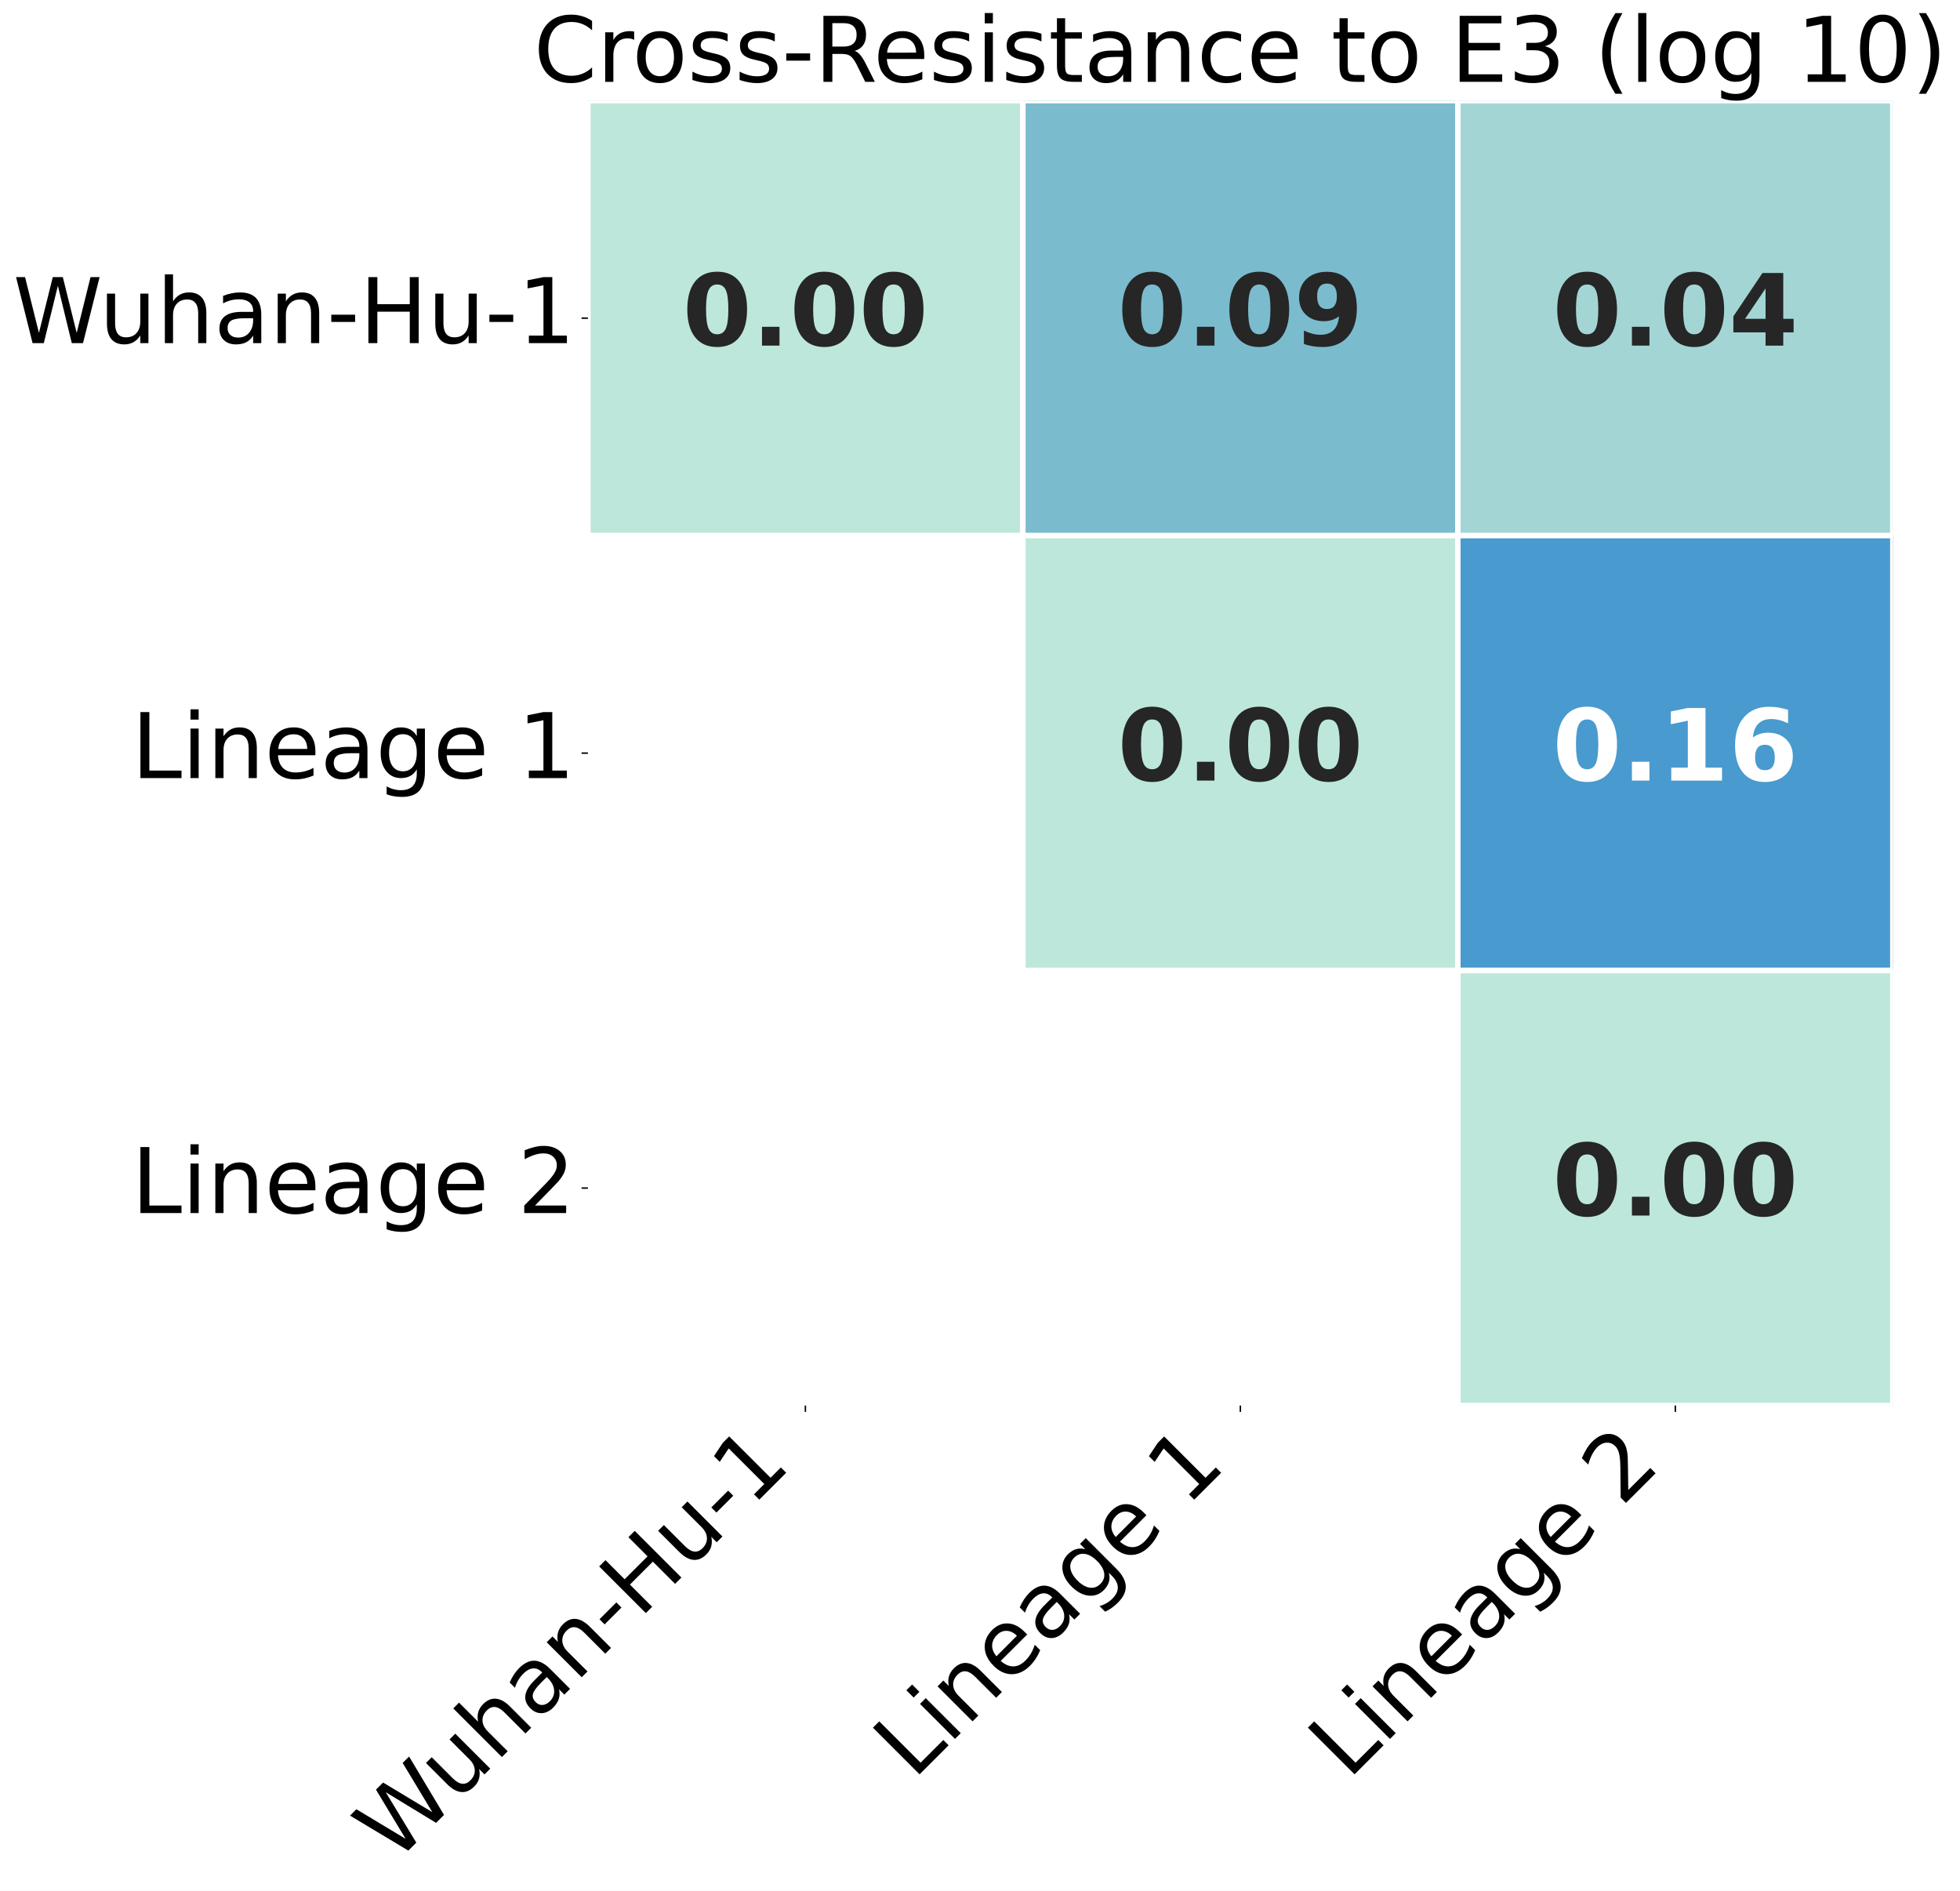
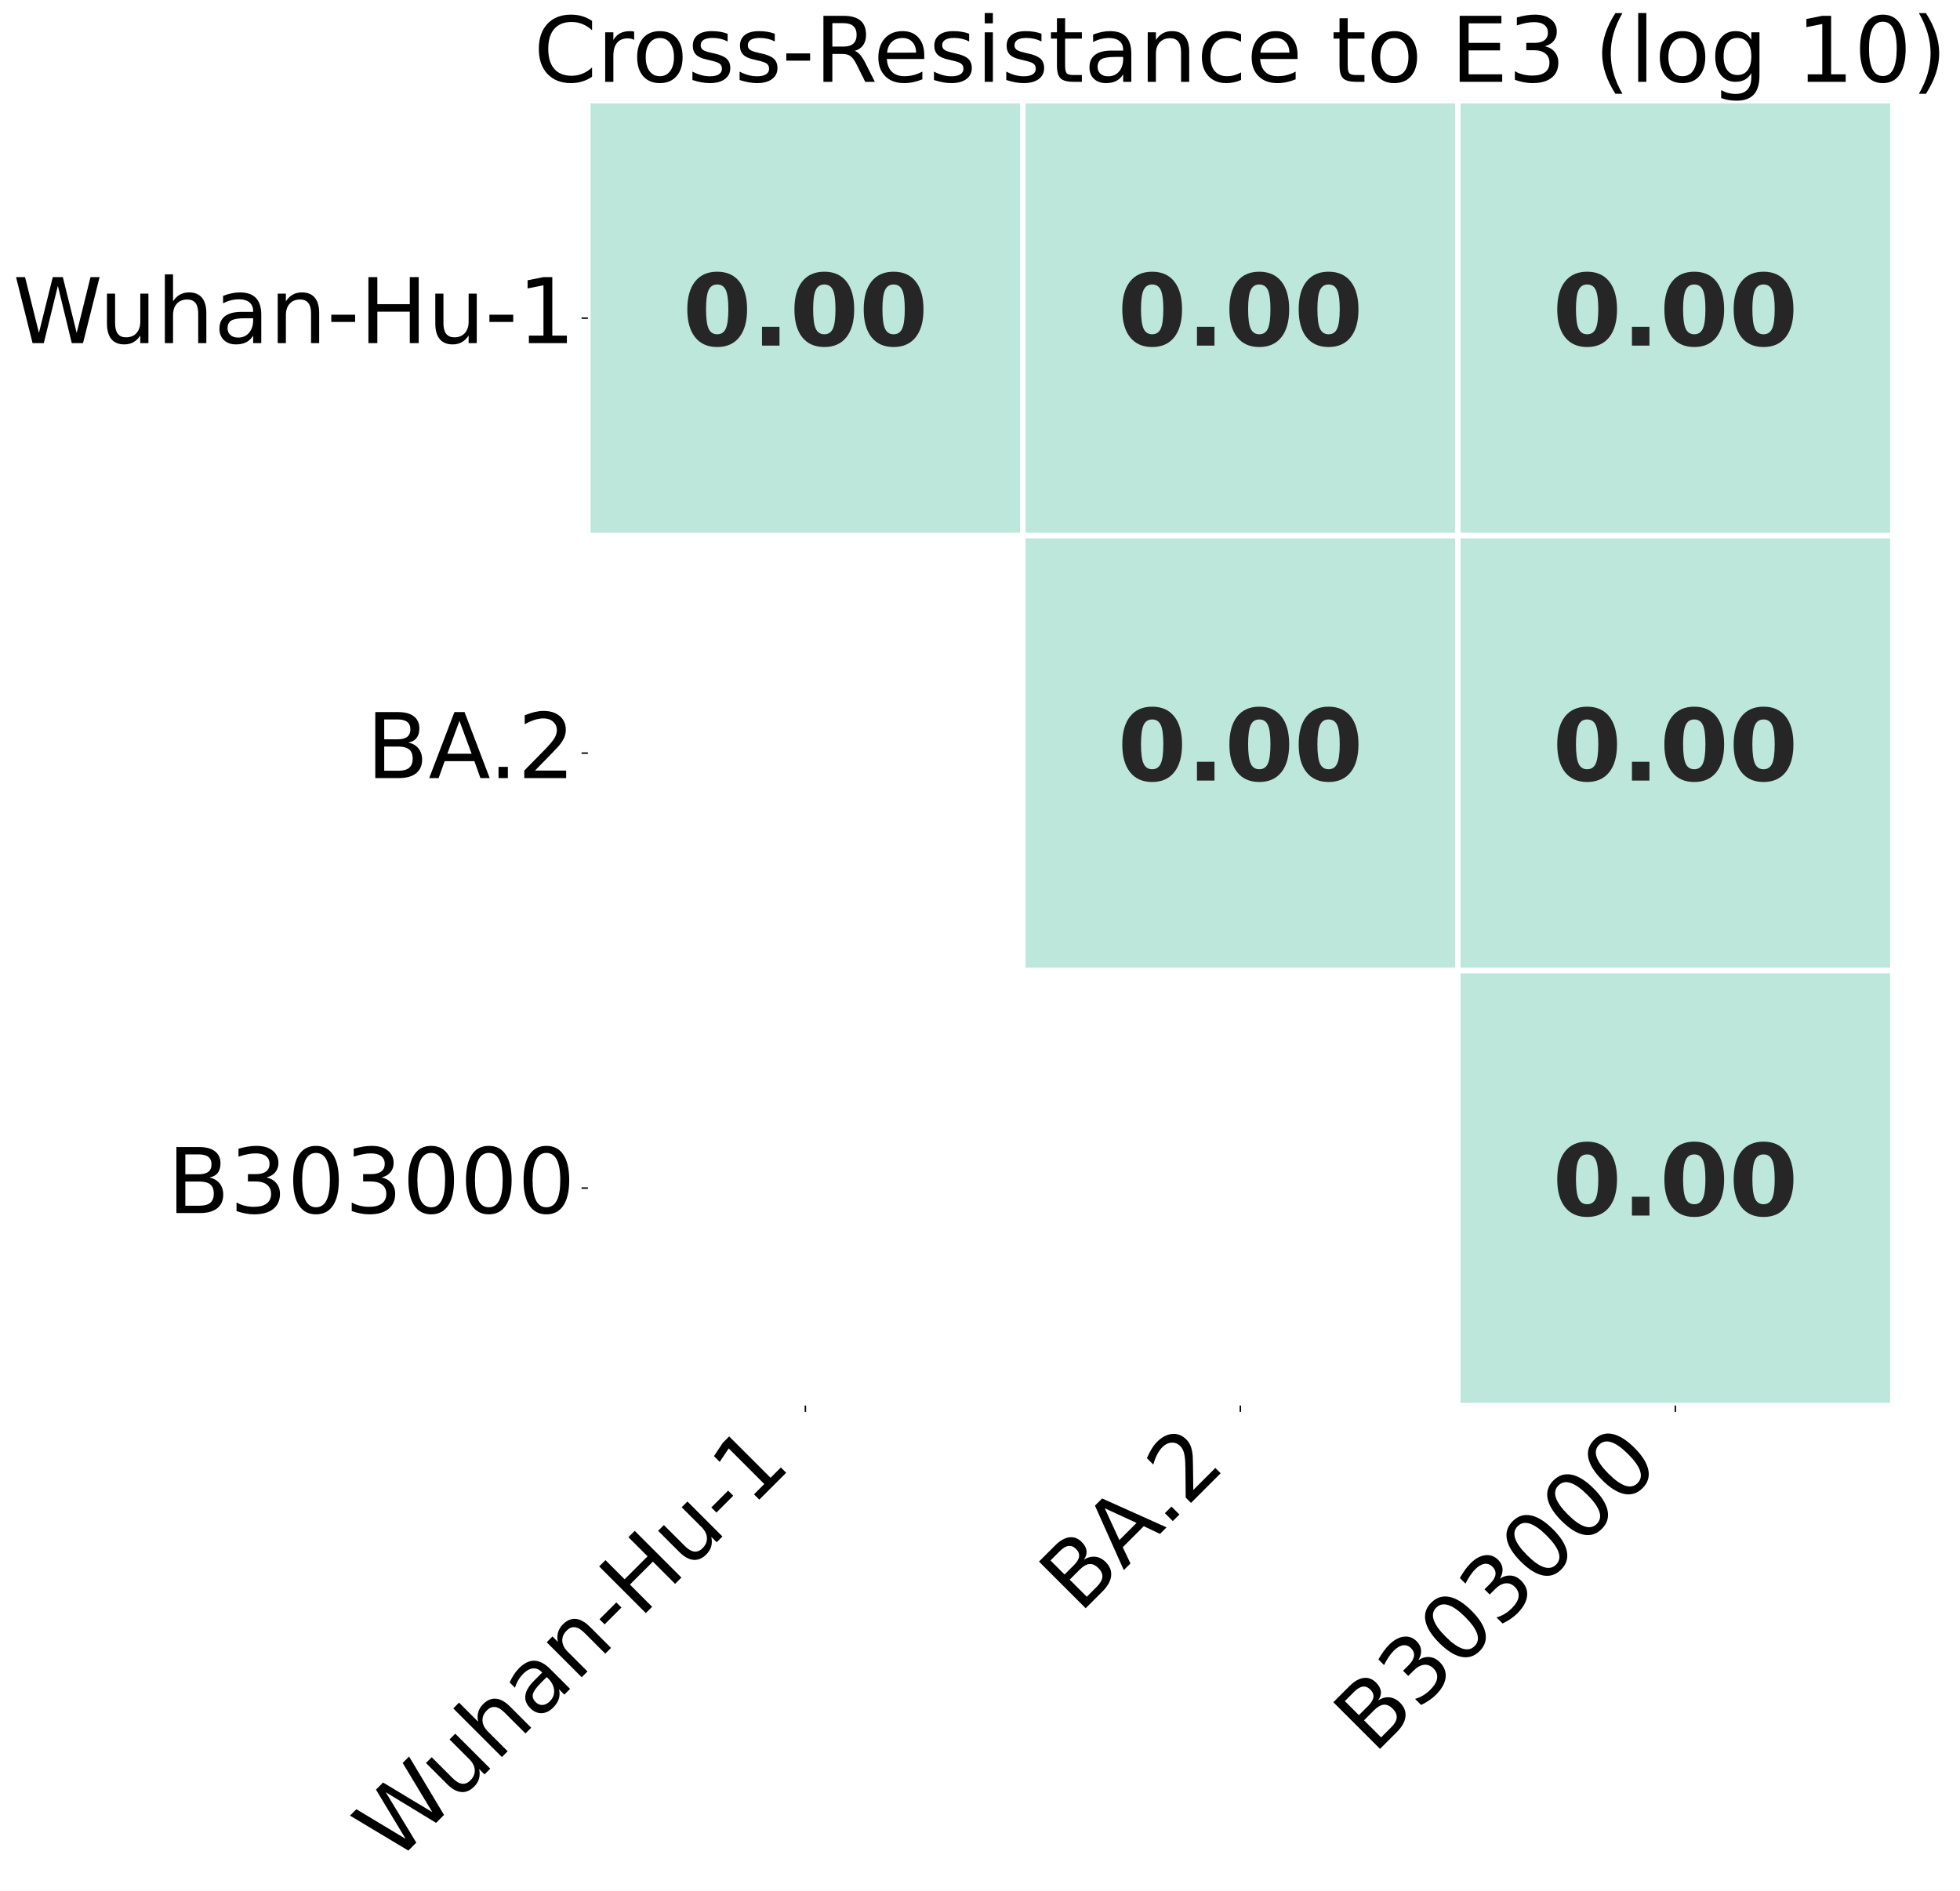
<svg xmlns="http://www.w3.org/2000/svg" xmlns:xlink="http://www.w3.org/1999/xlink" width="1082.533pt" height="1044.29pt" viewBox="0 0 1082.533 1044.29" version="1.1">
  <defs>
    <style type="text/css">*{stroke-linejoin: round; stroke-linecap: butt}</style>
  </defs>
  <g id="figure_1">
    <g id="patch_1">
      <path d="M 0 1044.29  L 1082.533 1044.29  L 1082.533 0  L 0 0  z " style="fill: #ffffff" />
    </g>
    <g id="axes_1">
      <g id="patch_2">
        <path d="M 324.708 776.311  L 1045.428 776.311  L 1045.428 55.591  L 324.708 55.591  z " style="fill: #ffffff" />
      </g>
      <g id="QuadMesh_1">
-         <path d="M 324.708 55.591  L 564.948 55.591  L 564.948 295.831  L 324.708 295.831  L 324.708 55.591  " clip-path="url(#p19943b3fa6)" style="fill: #bde7db; stroke: #ffffff; stroke-width: 3" />
-         <path d="M 564.948 55.591  L 805.188 55.591  L 805.188 295.831  L 564.948 295.831  L 564.948 55.591  " clip-path="url(#p19943b3fa6)" style="fill: #7bbbce; stroke: #ffffff; stroke-width: 3" />
-         <path d="M 805.188 55.591  L 1045.428 55.591  L 1045.428 295.831  L 805.188 295.831  L 805.188 55.591  " clip-path="url(#p19943b3fa6)" style="fill: #a4d5d5; stroke: #ffffff; stroke-width: 3" />
-         <path d="M 324.708 295.831  L 564.948 295.831  L 564.948 536.071  L 324.708 536.071  L 324.708 295.831  " clip-path="url(#p19943b3fa6)" style="fill: none; stroke: #ffffff; stroke-width: 3" />
-         <path d="M 564.948 295.831  L 805.188 295.831  L 805.188 536.071  L 564.948 536.071  L 564.948 295.831  " clip-path="url(#p19943b3fa6)" style="fill: #bde7db; stroke: #ffffff; stroke-width: 3" />
-         <path d="M 805.188 295.831  L 1045.428 295.831  L 1045.428 536.071  L 805.188 536.071  L 805.188 295.831  " clip-path="url(#p19943b3fa6)" style="fill: #499ace; stroke: #ffffff; stroke-width: 3" />
-         <path d="M 324.708 536.071  L 564.948 536.071  L 564.948 776.311  L 324.708 776.311  L 324.708 536.071  " clip-path="url(#p19943b3fa6)" style="fill: none; stroke: #ffffff; stroke-width: 3" />
-         <path d="M 564.948 536.071  L 805.188 536.071  L 805.188 776.311  L 564.948 776.311  L 564.948 536.071  " clip-path="url(#p19943b3fa6)" style="fill: none; stroke: #ffffff; stroke-width: 3" />
-         <path d="M 805.188 536.071  L 1045.428 536.071  L 1045.428 776.311  L 805.188 776.311  L 805.188 536.071  " clip-path="url(#p19943b3fa6)" style="fill: #bde7db; stroke: #ffffff; stroke-width: 3" />
+         <path d="M 324.708 55.591  L 564.948 55.591  L 564.948 295.831  L 324.708 295.831  L 324.708 55.591  " clip-path="url(#p807193ae15)" style="fill: #bde7db; stroke: #ffffff; stroke-width: 3" />
+         <path d="M 564.948 55.591  L 805.188 55.591  L 805.188 295.831  L 564.948 295.831  L 564.948 55.591  " clip-path="url(#p807193ae15)" style="fill: #bde7db; stroke: #ffffff; stroke-width: 3" />
+         <path d="M 805.188 55.591  L 1045.428 55.591  L 1045.428 295.831  L 805.188 295.831  L 805.188 55.591  " clip-path="url(#p807193ae15)" style="fill: #bde7db; stroke: #ffffff; stroke-width: 3" />
+         <path d="M 324.708 295.831  L 564.948 295.831  L 564.948 536.071  L 324.708 536.071  L 324.708 295.831  " clip-path="url(#p807193ae15)" style="fill: none; stroke: #ffffff; stroke-width: 3" />
+         <path d="M 564.948 295.831  L 805.188 295.831  L 805.188 536.071  L 564.948 536.071  L 564.948 295.831  " clip-path="url(#p807193ae15)" style="fill: #bde7db; stroke: #ffffff; stroke-width: 3" />
+         <path d="M 805.188 295.831  L 1045.428 295.831  L 1045.428 536.071  L 805.188 536.071  L 805.188 295.831  " clip-path="url(#p807193ae15)" style="fill: #bde7db; stroke: #ffffff; stroke-width: 3" />
+         <path d="M 324.708 536.071  L 564.948 536.071  L 564.948 776.311  L 324.708 776.311  L 324.708 536.071  " clip-path="url(#p807193ae15)" style="fill: none; stroke: #ffffff; stroke-width: 3" />
+         <path d="M 564.948 536.071  L 805.188 536.071  L 805.188 776.311  L 564.948 776.311  L 564.948 536.071  " clip-path="url(#p807193ae15)" style="fill: none; stroke: #ffffff; stroke-width: 3" />
+         <path d="M 805.188 536.071  L 1045.428 536.071  L 1045.428 776.311  L 805.188 776.311  L 805.188 536.071  " clip-path="url(#p807193ae15)" style="fill: #bde7db; stroke: #ffffff; stroke-width: 3" />
      </g>
      <g id="matplotlib.axis_1">
        <g id="xtick_1">
          <g id="line2d_1">
            <defs>
-               <path id="m14e923aeee" d="M 0 0  L 0 3.5  " style="stroke: #000000; stroke-width: 0.8" />
+               <path id="m5c1138e417" d="M 0 0  L 0 3.5  " style="stroke: #000000; stroke-width: 0.8" />
            </defs>
            <g>
-               <use xlink:href="#m14e923aeee" x="444.828" y="776.311" style="stroke: #000000; stroke-width: 0.8" />
+               <use xlink:href="#m5c1138e417" x="444.828" y="776.311" style="stroke: #000000; stroke-width: 0.8" />
            </g>
          </g>
          <g id="text_1">
            <g transform="translate(217.9128 1029.737) rotate(-45) scale(0.5 -0.5)">
              <defs>
                <path id="DejaVuSans-57" d="M 213 4666  L 850 4666  L 1831 722  L 2809 4666  L 3519 4666  L 4500 722  L 5478 4666  L 6119 4666  L 4947 0  L 4153 0  L 3169 4050  L 2175 0  L 1381 0  L 213 4666  z " transform="scale(0.015625)" />
                <path id="DejaVuSans-75" d="M 544 1381  L 544 3500  L 1119 3500  L 1119 1403  Q 1119 906 1312 657  Q 1506 409 1894 409  Q 2359 409 2629 706  Q 2900 1003 2900 1516  L 2900 3500  L 3475 3500  L 3475 0  L 2900 0  L 2900 538  Q 2691 219 2414 64  Q 2138 -91 1772 -91  Q 1169 -91 856 284  Q 544 659 544 1381  z M 1991 3584  L 1991 3584  z " transform="scale(0.015625)" />
                <path id="DejaVuSans-68" d="M 3513 2113  L 3513 0  L 2938 0  L 2938 2094  Q 2938 2591 2744 2837  Q 2550 3084 2163 3084  Q 1697 3084 1428 2787  Q 1159 2491 1159 1978  L 1159 0  L 581 0  L 581 4863  L 1159 4863  L 1159 2956  Q 1366 3272 1645 3428  Q 1925 3584 2291 3584  Q 2894 3584 3203 3211  Q 3513 2838 3513 2113  z " transform="scale(0.015625)" />
                <path id="DejaVuSans-61" d="M 2194 1759  Q 1497 1759 1228 1600  Q 959 1441 959 1056  Q 959 750 1161 570  Q 1363 391 1709 391  Q 2188 391 2477 730  Q 2766 1069 2766 1631  L 2766 1759  L 2194 1759  z M 3341 1997  L 3341 0  L 2766 0  L 2766 531  Q 2569 213 2275 61  Q 1981 -91 1556 -91  Q 1019 -91 701 211  Q 384 513 384 1019  Q 384 1609 779 1909  Q 1175 2209 1959 2209  L 2766 2209  L 2766 2266  Q 2766 2663 2505 2880  Q 2244 3097 1772 3097  Q 1472 3097 1187 3025  Q 903 2953 641 2809  L 641 3341  Q 956 3463 1253 3523  Q 1550 3584 1831 3584  Q 2591 3584 2966 3190  Q 3341 2797 3341 1997  z " transform="scale(0.015625)" />
                <path id="DejaVuSans-6e" d="M 3513 2113  L 3513 0  L 2938 0  L 2938 2094  Q 2938 2591 2744 2837  Q 2550 3084 2163 3084  Q 1697 3084 1428 2787  Q 1159 2491 1159 1978  L 1159 0  L 581 0  L 581 3500  L 1159 3500  L 1159 2956  Q 1366 3272 1645 3428  Q 1925 3584 2291 3584  Q 2894 3584 3203 3211  Q 3513 2838 3513 2113  z " transform="scale(0.015625)" />
                <path id="DejaVuSans-2d" d="M 313 2009  L 1997 2009  L 1997 1497  L 313 1497  L 313 2009  z " transform="scale(0.015625)" />
                <path id="DejaVuSans-48" d="M 628 4666  L 1259 4666  L 1259 2753  L 3553 2753  L 3553 4666  L 4184 4666  L 4184 0  L 3553 0  L 3553 2222  L 1259 2222  L 1259 0  L 628 0  L 628 4666  z " transform="scale(0.015625)" />
                <path id="DejaVuSans-31" d="M 794 531  L 1825 531  L 1825 4091  L 703 3866  L 703 4441  L 1819 4666  L 2450 4666  L 2450 531  L 3481 531  L 3481 0  L 794 0  L 794 531  z " transform="scale(0.015625)" />
              </defs>
              <use xlink:href="#DejaVuSans-57" />
              <use xlink:href="#DejaVuSans-75" x="95.252" />
              <use xlink:href="#DejaVuSans-68" x="158.631" />
              <use xlink:href="#DejaVuSans-61" x="222.01" />
              <use xlink:href="#DejaVuSans-6e" x="283.289" />
              <use xlink:href="#DejaVuSans-2d" x="346.668" />
              <use xlink:href="#DejaVuSans-48" x="382.752" />
              <use xlink:href="#DejaVuSans-75" x="457.947" />
              <use xlink:href="#DejaVuSans-2d" x="521.326" />
              <use xlink:href="#DejaVuSans-31" x="557.41" />
            </g>
          </g>
        </g>
        <g id="xtick_2">
          <g id="line2d_2">
            <g>
-               <use xlink:href="#m14e923aeee" x="685.068" y="776.311" style="stroke: #000000; stroke-width: 0.8" />
+               <use xlink:href="#m5c1138e417" x="685.068" y="776.311" style="stroke: #000000; stroke-width: 0.8" />
            </g>
          </g>
          <g id="text_2">
-             <g transform="translate(504.4352 983.455) rotate(-45) scale(0.5 -0.5)">
+             <g transform="translate(596.1602 891.73) rotate(-45) scale(0.5 -0.5)">
              <defs>
-                 <path id="DejaVuSans-4c" d="M 628 4666  L 1259 4666  L 1259 531  L 3531 531  L 3531 0  L 628 0  L 628 4666  z " transform="scale(0.015625)" />
-                 <path id="DejaVuSans-69" d="M 603 3500  L 1178 3500  L 1178 0  L 603 0  L 603 3500  z M 603 4863  L 1178 4863  L 1178 4134  L 603 4134  L 603 4863  z " transform="scale(0.015625)" />
-                 <path id="DejaVuSans-65" d="M 3597 1894  L 3597 1613  L 953 1613  Q 991 1019 1311 708  Q 1631 397 2203 397  Q 2534 397 2845 478  Q 3156 559 3463 722  L 3463 178  Q 3153 47 2828 -22  Q 2503 -91 2169 -91  Q 1331 -91 842 396  Q 353 884 353 1716  Q 353 2575 817 3079  Q 1281 3584 2069 3584  Q 2775 3584 3186 3129  Q 3597 2675 3597 1894  z M 3022 2063  Q 3016 2534 2758 2815  Q 2500 3097 2075 3097  Q 1594 3097 1305 2825  Q 1016 2553 972 2059  L 3022 2063  z " transform="scale(0.015625)" />
-                 <path id="DejaVuSans-67" d="M 2906 1791  Q 2906 2416 2648 2759  Q 2391 3103 1925 3103  Q 1463 3103 1205 2759  Q 947 2416 947 1791  Q 947 1169 1205 825  Q 1463 481 1925 481  Q 2391 481 2648 825  Q 2906 1169 2906 1791  z M 3481 434  Q 3481 -459 3084 -895  Q 2688 -1331 1869 -1331  Q 1566 -1331 1297 -1286  Q 1028 -1241 775 -1147  L 775 -588  Q 1028 -725 1275 -790  Q 1522 -856 1778 -856  Q 2344 -856 2625 -561  Q 2906 -266 2906 331  L 2906 616  Q 2728 306 2450 153  Q 2172 0 1784 0  Q 1141 0 747 490  Q 353 981 353 1791  Q 353 2603 747 3093  Q 1141 3584 1784 3584  Q 2172 3584 2450 3431  Q 2728 3278 2906 2969  L 2906 3500  L 3481 3500  L 3481 434  z " transform="scale(0.015625)" />
-                 <path id="DejaVuSans-20" transform="scale(0.015625)" />
+                 <path id="DejaVuSans-42" d="M 1259 2228  L 1259 519  L 2272 519  Q 2781 519 3026 730  Q 3272 941 3272 1375  Q 3272 1813 3026 2020  Q 2781 2228 2272 2228  L 1259 2228  z M 1259 4147  L 1259 2741  L 2194 2741  Q 2656 2741 2882 2914  Q 3109 3088 3109 3444  Q 3109 3797 2882 3972  Q 2656 4147 2194 4147  L 1259 4147  z M 628 4666  L 2241 4666  Q 2963 4666 3353 4366  Q 3744 4066 3744 3513  Q 3744 3084 3544 2831  Q 3344 2578 2956 2516  Q 3422 2416 3680 2098  Q 3938 1781 3938 1306  Q 3938 681 3513 340  Q 3088 0 2303 0  L 628 0  L 628 4666  z " transform="scale(0.015625)" />
+                 <path id="DejaVuSans-41" d="M 2188 4044  L 1331 1722  L 3047 1722  L 2188 4044  z M 1831 4666  L 2547 4666  L 4325 0  L 3669 0  L 3244 1197  L 1141 1197  L 716 0  L 50 0  L 1831 4666  z " transform="scale(0.015625)" />
+                 <path id="DejaVuSans-2e" d="M 684 794  L 1344 794  L 1344 0  L 684 0  L 684 794  z " transform="scale(0.015625)" />
+                 <path id="DejaVuSans-32" d="M 1228 531  L 3431 531  L 3431 0  L 469 0  L 469 531  Q 828 903 1448 1529  Q 2069 2156 2228 2338  Q 2531 2678 2651 2914  Q 2772 3150 2772 3378  Q 2772 3750 2511 3984  Q 2250 4219 1831 4219  Q 1534 4219 1204 4116  Q 875 4013 500 3803  L 500 4441  Q 881 4594 1212 4672  Q 1544 4750 1819 4750  Q 2544 4750 2975 4387  Q 3406 4025 3406 3419  Q 3406 3131 3298 2873  Q 3191 2616 2906 2266  Q 2828 2175 2409 1742  Q 1991 1309 1228 531  z " transform="scale(0.015625)" />
              </defs>
-               <use xlink:href="#DejaVuSans-4c" />
-               <use xlink:href="#DejaVuSans-69" x="55.713" />
-               <use xlink:href="#DejaVuSans-6e" x="83.496" />
-               <use xlink:href="#DejaVuSans-65" x="146.875" />
-               <use xlink:href="#DejaVuSans-61" x="208.398" />
-               <use xlink:href="#DejaVuSans-67" x="269.678" />
-               <use xlink:href="#DejaVuSans-65" x="333.154" />
-               <use xlink:href="#DejaVuSans-20" x="394.678" />
-               <use xlink:href="#DejaVuSans-31" x="426.465" />
+               <use xlink:href="#DejaVuSans-42" />
+               <use xlink:href="#DejaVuSans-41" x="68.604" />
+               <use xlink:href="#DejaVuSans-2e" x="135.262" />
+               <use xlink:href="#DejaVuSans-32" x="167.049" />
            </g>
          </g>
        </g>
        <g id="xtick_3">
          <g id="line2d_3">
            <g>
-               <use xlink:href="#m14e923aeee" x="925.308" y="776.311" style="stroke: #000000; stroke-width: 0.8" />
+               <use xlink:href="#m5c1138e417" x="925.308" y="776.311" style="stroke: #000000; stroke-width: 0.8" />
            </g>
          </g>
          <g id="text_3">
-             <g transform="translate(744.6752 983.455) rotate(-45) scale(0.5 -0.5)">
+             <g transform="translate(758.7289 969.4012) rotate(-45) scale(0.5 -0.5)">
              <defs>
-                 <path id="DejaVuSans-32" d="M 1228 531  L 3431 531  L 3431 0  L 469 0  L 469 531  Q 828 903 1448 1529  Q 2069 2156 2228 2338  Q 2531 2678 2651 2914  Q 2772 3150 2772 3378  Q 2772 3750 2511 3984  Q 2250 4219 1831 4219  Q 1534 4219 1204 4116  Q 875 4013 500 3803  L 500 4441  Q 881 4594 1212 4672  Q 1544 4750 1819 4750  Q 2544 4750 2975 4387  Q 3406 4025 3406 3419  Q 3406 3131 3298 2873  Q 3191 2616 2906 2266  Q 2828 2175 2409 1742  Q 1991 1309 1228 531  z " transform="scale(0.015625)" />
+                 <path id="DejaVuSans-33" d="M 2597 2516  Q 3050 2419 3304 2112  Q 3559 1806 3559 1356  Q 3559 666 3084 287  Q 2609 -91 1734 -91  Q 1441 -91 1130 -33  Q 819 25 488 141  L 488 750  Q 750 597 1062 519  Q 1375 441 1716 441  Q 2309 441 2620 675  Q 2931 909 2931 1356  Q 2931 1769 2642 2001  Q 2353 2234 1838 2234  L 1294 2234  L 1294 2753  L 1863 2753  Q 2328 2753 2575 2939  Q 2822 3125 2822 3475  Q 2822 3834 2567 4026  Q 2313 4219 1838 4219  Q 1578 4219 1281 4162  Q 984 4106 628 3988  L 628 4550  Q 988 4650 1302 4700  Q 1616 4750 1894 4750  Q 2613 4750 3031 4423  Q 3450 4097 3450 3541  Q 3450 3153 3228 2886  Q 3006 2619 2597 2516  z " transform="scale(0.015625)" />
+                 <path id="DejaVuSans-30" d="M 2034 4250  Q 1547 4250 1301 3770  Q 1056 3291 1056 2328  Q 1056 1369 1301 889  Q 1547 409 2034 409  Q 2525 409 2770 889  Q 3016 1369 3016 2328  Q 3016 3291 2770 3770  Q 2525 4250 2034 4250  z M 2034 4750  Q 2819 4750 3233 4129  Q 3647 3509 3647 2328  Q 3647 1150 3233 529  Q 2819 -91 2034 -91  Q 1250 -91 836 529  Q 422 1150 422 2328  Q 422 3509 836 4129  Q 1250 4750 2034 4750  z " transform="scale(0.015625)" />
              </defs>
-               <use xlink:href="#DejaVuSans-4c" />
-               <use xlink:href="#DejaVuSans-69" x="55.713" />
-               <use xlink:href="#DejaVuSans-6e" x="83.496" />
-               <use xlink:href="#DejaVuSans-65" x="146.875" />
-               <use xlink:href="#DejaVuSans-61" x="208.398" />
-               <use xlink:href="#DejaVuSans-67" x="269.678" />
-               <use xlink:href="#DejaVuSans-65" x="333.154" />
-               <use xlink:href="#DejaVuSans-20" x="394.678" />
-               <use xlink:href="#DejaVuSans-32" x="426.465" />
+               <use xlink:href="#DejaVuSans-42" />
+               <use xlink:href="#DejaVuSans-33" x="68.604" />
+               <use xlink:href="#DejaVuSans-30" x="132.227" />
+               <use xlink:href="#DejaVuSans-33" x="195.85" />
+               <use xlink:href="#DejaVuSans-30" x="259.473" />
+               <use xlink:href="#DejaVuSans-30" x="323.096" />
+               <use xlink:href="#DejaVuSans-30" x="386.719" />
            </g>
          </g>
        </g>
      </g>
      <g id="matplotlib.axis_2">
        <g id="ytick_1">
          <g id="line2d_4">
            <defs>
-               <path id="m9dc1037dc7" d="M 0 0  L -3.5 0  " style="stroke: #000000; stroke-width: 0.8" />
+               <path id="mc4a505df74" d="M 0 0  L -3.5 0  " style="stroke: #000000; stroke-width: 0.8" />
            </defs>
            <g>
-               <use xlink:href="#m9dc1037dc7" x="324.708" y="175.711" style="stroke: #000000; stroke-width: 0.8" />
+               <use xlink:href="#mc4a505df74" x="324.708" y="175.711" style="stroke: #000000; stroke-width: 0.8" />
            </g>
          </g>
          <g id="text_4">
            <g transform="translate(7.2 189.5075) scale(0.5 -0.5)">
              <use xlink:href="#DejaVuSans-57" />
              <use xlink:href="#DejaVuSans-75" x="95.252" />
              <use xlink:href="#DejaVuSans-68" x="158.631" />
              <use xlink:href="#DejaVuSans-61" x="222.01" />
              <use xlink:href="#DejaVuSans-6e" x="283.289" />
              <use xlink:href="#DejaVuSans-2d" x="346.668" />
              <use xlink:href="#DejaVuSans-48" x="382.752" />
              <use xlink:href="#DejaVuSans-75" x="457.947" />
              <use xlink:href="#DejaVuSans-2d" x="521.326" />
              <use xlink:href="#DejaVuSans-31" x="557.41" />
            </g>
          </g>
        </g>
        <g id="ytick_2">
          <g id="line2d_5">
            <g>
-               <use xlink:href="#m9dc1037dc7" x="324.708" y="415.951" style="stroke: #000000; stroke-width: 0.8" />
+               <use xlink:href="#mc4a505df74" x="324.708" y="415.951" style="stroke: #000000; stroke-width: 0.8" />
            </g>
          </g>
          <g id="text_5">
-             <g transform="translate(72.65313 429.7475) scale(0.5 -0.5)">
-               <use xlink:href="#DejaVuSans-4c" />
-               <use xlink:href="#DejaVuSans-69" x="55.713" />
-               <use xlink:href="#DejaVuSans-6e" x="83.496" />
-               <use xlink:href="#DejaVuSans-65" x="146.875" />
-               <use xlink:href="#DejaVuSans-61" x="208.398" />
-               <use xlink:href="#DejaVuSans-67" x="269.678" />
-               <use xlink:href="#DejaVuSans-65" x="333.154" />
-               <use xlink:href="#DejaVuSans-20" x="394.678" />
-               <use xlink:href="#DejaVuSans-31" x="426.465" />
+             <g transform="translate(202.3719 429.7475) scale(0.5 -0.5)">
+               <use xlink:href="#DejaVuSans-42" />
+               <use xlink:href="#DejaVuSans-41" x="68.604" />
+               <use xlink:href="#DejaVuSans-2e" x="135.262" />
+               <use xlink:href="#DejaVuSans-32" x="167.049" />
            </g>
          </g>
        </g>
        <g id="ytick_3">
          <g id="line2d_6">
            <g>
-               <use xlink:href="#m9dc1037dc7" x="324.708" y="656.191" style="stroke: #000000; stroke-width: 0.8" />
+               <use xlink:href="#mc4a505df74" x="324.708" y="656.191" style="stroke: #000000; stroke-width: 0.8" />
            </g>
          </g>
          <g id="text_6">
-             <g transform="translate(72.65313 669.9875) scale(0.5 -0.5)">
-               <use xlink:href="#DejaVuSans-4c" />
-               <use xlink:href="#DejaVuSans-69" x="55.713" />
-               <use xlink:href="#DejaVuSans-6e" x="83.496" />
-               <use xlink:href="#DejaVuSans-65" x="146.875" />
-               <use xlink:href="#DejaVuSans-61" x="208.398" />
-               <use xlink:href="#DejaVuSans-67" x="269.678" />
-               <use xlink:href="#DejaVuSans-65" x="333.154" />
-               <use xlink:href="#DejaVuSans-20" x="394.678" />
-               <use xlink:href="#DejaVuSans-32" x="426.465" />
+             <g transform="translate(92.52813 669.9875) scale(0.5 -0.5)">
+               <use xlink:href="#DejaVuSans-42" />
+               <use xlink:href="#DejaVuSans-33" x="68.604" />
+               <use xlink:href="#DejaVuSans-30" x="132.227" />
+               <use xlink:href="#DejaVuSans-33" x="195.85" />
+               <use xlink:href="#DejaVuSans-30" x="259.473" />
+               <use xlink:href="#DejaVuSans-30" x="323.096" />
+               <use xlink:href="#DejaVuSans-30" x="386.719" />
            </g>
          </g>
        </g>
      </g>
      <g id="text_7">
        <g style="fill: #262626" transform="translate(376.9802 190.8872) scale(0.55 -0.55)">
          <defs>
            <path id="DejaVuSans-Bold-30" d="M 2944 2338  Q 2944 3213 2780 3570  Q 2616 3928 2228 3928  Q 1841 3928 1675 3570  Q 1509 3213 1509 2338  Q 1509 1453 1675 1090  Q 1841 728 2228 728  Q 2613 728 2778 1090  Q 2944 1453 2944 2338  z M 4147 2328  Q 4147 1169 3647 539  Q 3147 -91 2228 -91  Q 1306 -91 806 539  Q 306 1169 306 2328  Q 306 3491 806 4120  Q 1306 4750 2228 4750  Q 3147 4750 3647 4120  Q 4147 3491 4147 2328  z " transform="scale(0.015625)" />
            <path id="DejaVuSans-Bold-2e" d="M 653 1209  L 1778 1209  L 1778 0  L 653 0  L 653 1209  z " transform="scale(0.015625)" />
          </defs>
          <use xlink:href="#DejaVuSans-Bold-30" />
          <use xlink:href="#DejaVuSans-Bold-2e" x="69.58" />
          <use xlink:href="#DejaVuSans-Bold-30" x="107.568" />
          <use xlink:href="#DejaVuSans-Bold-30" x="177.148" />
        </g>
      </g>
      <g id="text_8">
        <g style="fill: #262626" transform="translate(617.2202 190.8872) scale(0.55 -0.55)">
-           <defs>
-             <path id="DejaVuSans-Bold-39" d="M 641 103  L 641 966  Q 928 831 1190 764  Q 1453 697 1709 697  Q 2247 697 2547 995  Q 2847 1294 2900 1881  Q 2688 1725 2447 1647  Q 2206 1569 1925 1569  Q 1209 1569 770 1986  Q 331 2403 331 3084  Q 331 3838 820 4291  Q 1309 4744 2131 4744  Q 3044 4744 3544 4128  Q 4044 3513 4044 2388  Q 4044 1231 3459 570  Q 2875 -91 1856 -91  Q 1528 -91 1228 -42  Q 928 6 641 103  z M 2125 2350  Q 2441 2350 2600 2554  Q 2759 2759 2759 3169  Q 2759 3575 2600 3781  Q 2441 3988 2125 3988  Q 1809 3988 1650 3781  Q 1491 3575 1491 3169  Q 1491 2759 1650 2554  Q 1809 2350 2125 2350  z " transform="scale(0.015625)" />
-           </defs>
-           <use xlink:href="#DejaVuSans-Bold-30" />
-           <use xlink:href="#DejaVuSans-Bold-2e" x="69.58" />
-           <use xlink:href="#DejaVuSans-Bold-30" x="107.568" />
-           <use xlink:href="#DejaVuSans-Bold-39" x="177.148" />
+           <use xlink:href="#DejaVuSans-Bold-30" />
+           <use xlink:href="#DejaVuSans-Bold-2e" x="69.58" />
+           <use xlink:href="#DejaVuSans-Bold-30" x="107.568" />
+           <use xlink:href="#DejaVuSans-Bold-30" x="177.148" />
        </g>
      </g>
      <g id="text_9">
        <g style="fill: #262626" transform="translate(857.4602 190.8872) scale(0.55 -0.55)">
-           <defs>
-             <path id="DejaVuSans-Bold-34" d="M 2356 3675  L 1038 1722  L 2356 1722  L 2356 3675  z M 2156 4666  L 3494 4666  L 3494 1722  L 4159 1722  L 4159 850  L 3494 850  L 3494 0  L 2356 0  L 2356 850  L 288 850  L 288 1881  L 2156 4666  z " transform="scale(0.015625)" />
-           </defs>
-           <use xlink:href="#DejaVuSans-Bold-30" />
-           <use xlink:href="#DejaVuSans-Bold-2e" x="69.58" />
-           <use xlink:href="#DejaVuSans-Bold-30" x="107.568" />
-           <use xlink:href="#DejaVuSans-Bold-34" x="177.148" />
+           <use xlink:href="#DejaVuSans-Bold-30" />
+           <use xlink:href="#DejaVuSans-Bold-2e" x="69.58" />
+           <use xlink:href="#DejaVuSans-Bold-30" x="107.568" />
+           <use xlink:href="#DejaVuSans-Bold-30" x="177.148" />
        </g>
      </g>
      <g id="text_10">
        <g style="fill: #262626" transform="translate(617.2202 431.1272) scale(0.55 -0.55)">
          <use xlink:href="#DejaVuSans-Bold-30" />
          <use xlink:href="#DejaVuSans-Bold-2e" x="69.58" />
          <use xlink:href="#DejaVuSans-Bold-30" x="107.568" />
          <use xlink:href="#DejaVuSans-Bold-30" x="177.148" />
        </g>
      </g>
      <g id="text_11">
-         <g style="fill: #ffffff" transform="translate(857.4602 431.1272) scale(0.55 -0.55)">
-           <defs>
-             <path id="DejaVuSans-Bold-31" d="M 750 831  L 1813 831  L 1813 3847  L 722 3622  L 722 4441  L 1806 4666  L 2950 4666  L 2950 831  L 4013 831  L 4013 0  L 750 0  L 750 831  z " transform="scale(0.015625)" />
-             <path id="DejaVuSans-Bold-36" d="M 2316 2303  Q 2000 2303 1842 2098  Q 1684 1894 1684 1484  Q 1684 1075 1842 870  Q 2000 666 2316 666  Q 2634 666 2792 870  Q 2950 1075 2950 1484  Q 2950 1894 2792 2098  Q 2634 2303 2316 2303  z M 3803 4544  L 3803 3681  Q 3506 3822 3243 3889  Q 2981 3956 2731 3956  Q 2194 3956 1894 3657  Q 1594 3359 1544 2772  Q 1750 2925 1990 3001  Q 2231 3078 2516 3078  Q 3231 3078 3670 2659  Q 4109 2241 4109 1563  Q 4109 813 3618 361  Q 3128 -91 2303 -91  Q 1394 -91 895 523  Q 397 1138 397 2266  Q 397 3422 980 4083  Q 1563 4744 2578 4744  Q 2900 4744 3203 4694  Q 3506 4644 3803 4544  z " transform="scale(0.015625)" />
-           </defs>
-           <use xlink:href="#DejaVuSans-Bold-30" />
-           <use xlink:href="#DejaVuSans-Bold-2e" x="69.58" />
-           <use xlink:href="#DejaVuSans-Bold-31" x="107.568" />
-           <use xlink:href="#DejaVuSans-Bold-36" x="177.148" />
+         <g style="fill: #262626" transform="translate(857.4602 431.1272) scale(0.55 -0.55)">
+           <use xlink:href="#DejaVuSans-Bold-30" />
+           <use xlink:href="#DejaVuSans-Bold-2e" x="69.58" />
+           <use xlink:href="#DejaVuSans-Bold-30" x="107.568" />
+           <use xlink:href="#DejaVuSans-Bold-30" x="177.148" />
        </g>
      </g>
      <g id="text_12">
        <g style="fill: #262626" transform="translate(857.4602 671.3672) scale(0.55 -0.55)">
          <use xlink:href="#DejaVuSans-Bold-30" />
          <use xlink:href="#DejaVuSans-Bold-2e" x="69.58" />
          <use xlink:href="#DejaVuSans-Bold-30" x="107.568" />
          <use xlink:href="#DejaVuSans-Bold-30" x="177.148" />
        </g>
      </g>
      <g id="text_13">
        <g transform="translate(294.8022 45.19219) scale(0.5 -0.5)">
          <defs>
            <path id="DejaVuSans-43" d="M 4122 4306  L 4122 3641  Q 3803 3938 3442 4084  Q 3081 4231 2675 4231  Q 1875 4231 1450 3742  Q 1025 3253 1025 2328  Q 1025 1406 1450 917  Q 1875 428 2675 428  Q 3081 428 3442 575  Q 3803 722 4122 1019  L 4122 359  Q 3791 134 3420 21  Q 3050 -91 2638 -91  Q 1578 -91 968 557  Q 359 1206 359 2328  Q 359 3453 968 4101  Q 1578 4750 2638 4750  Q 3056 4750 3426 4639  Q 3797 4528 4122 4306  z " transform="scale(0.015625)" />
            <path id="DejaVuSans-72" d="M 2631 2963  Q 2534 3019 2420 3045  Q 2306 3072 2169 3072  Q 1681 3072 1420 2755  Q 1159 2438 1159 1844  L 1159 0  L 581 0  L 581 3500  L 1159 3500  L 1159 2956  Q 1341 3275 1631 3429  Q 1922 3584 2338 3584  Q 2397 3584 2469 3576  Q 2541 3569 2628 3553  L 2631 2963  z " transform="scale(0.015625)" />
            <path id="DejaVuSans-6f" d="M 1959 3097  Q 1497 3097 1228 2736  Q 959 2375 959 1747  Q 959 1119 1226 758  Q 1494 397 1959 397  Q 2419 397 2687 759  Q 2956 1122 2956 1747  Q 2956 2369 2687 2733  Q 2419 3097 1959 3097  z M 1959 3584  Q 2709 3584 3137 3096  Q 3566 2609 3566 1747  Q 3566 888 3137 398  Q 2709 -91 1959 -91  Q 1206 -91 779 398  Q 353 888 353 1747  Q 353 2609 779 3096  Q 1206 3584 1959 3584  z " transform="scale(0.015625)" />
            <path id="DejaVuSans-73" d="M 2834 3397  L 2834 2853  Q 2591 2978 2328 3040  Q 2066 3103 1784 3103  Q 1356 3103 1142 2972  Q 928 2841 928 2578  Q 928 2378 1081 2264  Q 1234 2150 1697 2047  L 1894 2003  Q 2506 1872 2764 1633  Q 3022 1394 3022 966  Q 3022 478 2636 193  Q 2250 -91 1575 -91  Q 1294 -91 989 -36  Q 684 19 347 128  L 347 722  Q 666 556 975 473  Q 1284 391 1588 391  Q 1994 391 2212 530  Q 2431 669 2431 922  Q 2431 1156 2273 1281  Q 2116 1406 1581 1522  L 1381 1569  Q 847 1681 609 1914  Q 372 2147 372 2553  Q 372 3047 722 3315  Q 1072 3584 1716 3584  Q 2034 3584 2315 3537  Q 2597 3491 2834 3397  z " transform="scale(0.015625)" />
            <path id="DejaVuSans-52" d="M 2841 2188  Q 3044 2119 3236 1894  Q 3428 1669 3622 1275  L 4263 0  L 3584 0  L 2988 1197  Q 2756 1666 2539 1819  Q 2322 1972 1947 1972  L 1259 1972  L 1259 0  L 628 0  L 628 4666  L 2053 4666  Q 2853 4666 3247 4331  Q 3641 3997 3641 3322  Q 3641 2881 3436 2590  Q 3231 2300 2841 2188  z M 1259 4147  L 1259 2491  L 2053 2491  Q 2509 2491 2742 2702  Q 2975 2913 2975 3322  Q 2975 3731 2742 3939  Q 2509 4147 2053 4147  L 1259 4147  z " transform="scale(0.015625)" />
+             <path id="DejaVuSans-65" d="M 3597 1894  L 3597 1613  L 953 1613  Q 991 1019 1311 708  Q 1631 397 2203 397  Q 2534 397 2845 478  Q 3156 559 3463 722  L 3463 178  Q 3153 47 2828 -22  Q 2503 -91 2169 -91  Q 1331 -91 842 396  Q 353 884 353 1716  Q 353 2575 817 3079  Q 1281 3584 2069 3584  Q 2775 3584 3186 3129  Q 3597 2675 3597 1894  z M 3022 2063  Q 3016 2534 2758 2815  Q 2500 3097 2075 3097  Q 1594 3097 1305 2825  Q 1016 2553 972 2059  L 3022 2063  z " transform="scale(0.015625)" />
+             <path id="DejaVuSans-69" d="M 603 3500  L 1178 3500  L 1178 0  L 603 0  L 603 3500  z M 603 4863  L 1178 4863  L 1178 4134  L 603 4134  L 603 4863  z " transform="scale(0.015625)" />
            <path id="DejaVuSans-74" d="M 1172 4494  L 1172 3500  L 2356 3500  L 2356 3053  L 1172 3053  L 1172 1153  Q 1172 725 1289 603  Q 1406 481 1766 481  L 2356 481  L 2356 0  L 1766 0  Q 1100 0 847 248  Q 594 497 594 1153  L 594 3053  L 172 3053  L 172 3500  L 594 3500  L 594 4494  L 1172 4494  z " transform="scale(0.015625)" />
            <path id="DejaVuSans-63" d="M 3122 3366  L 3122 2828  Q 2878 2963 2633 3030  Q 2388 3097 2138 3097  Q 1578 3097 1268 2742  Q 959 2388 959 1747  Q 959 1106 1268 751  Q 1578 397 2138 397  Q 2388 397 2633 464  Q 2878 531 3122 666  L 3122 134  Q 2881 22 2623 -34  Q 2366 -91 2075 -91  Q 1284 -91 818 406  Q 353 903 353 1747  Q 353 2603 823 3093  Q 1294 3584 2113 3584  Q 2378 3584 2631 3529  Q 2884 3475 3122 3366  z " transform="scale(0.015625)" />
+             <path id="DejaVuSans-20" transform="scale(0.015625)" />
            <path id="DejaVuSans-45" d="M 628 4666  L 3578 4666  L 3578 4134  L 1259 4134  L 1259 2753  L 3481 2753  L 3481 2222  L 1259 2222  L 1259 531  L 3634 531  L 3634 0  L 628 0  L 628 4666  z " transform="scale(0.015625)" />
-             <path id="DejaVuSans-33" d="M 2597 2516  Q 3050 2419 3304 2112  Q 3559 1806 3559 1356  Q 3559 666 3084 287  Q 2609 -91 1734 -91  Q 1441 -91 1130 -33  Q 819 25 488 141  L 488 750  Q 750 597 1062 519  Q 1375 441 1716 441  Q 2309 441 2620 675  Q 2931 909 2931 1356  Q 2931 1769 2642 2001  Q 2353 2234 1838 2234  L 1294 2234  L 1294 2753  L 1863 2753  Q 2328 2753 2575 2939  Q 2822 3125 2822 3475  Q 2822 3834 2567 4026  Q 2313 4219 1838 4219  Q 1578 4219 1281 4162  Q 984 4106 628 3988  L 628 4550  Q 988 4650 1302 4700  Q 1616 4750 1894 4750  Q 2613 4750 3031 4423  Q 3450 4097 3450 3541  Q 3450 3153 3228 2886  Q 3006 2619 2597 2516  z " transform="scale(0.015625)" />
            <path id="DejaVuSans-28" d="M 1984 4856  Q 1566 4138 1362 3434  Q 1159 2731 1159 2009  Q 1159 1288 1364 580  Q 1569 -128 1984 -844  L 1484 -844  Q 1016 -109 783 600  Q 550 1309 550 2009  Q 550 2706 781 3412  Q 1013 4119 1484 4856  L 1984 4856  z " transform="scale(0.015625)" />
            <path id="DejaVuSans-6c" d="M 603 4863  L 1178 4863  L 1178 0  L 603 0  L 603 4863  z " transform="scale(0.015625)" />
-             <path id="DejaVuSans-30" d="M 2034 4250  Q 1547 4250 1301 3770  Q 1056 3291 1056 2328  Q 1056 1369 1301 889  Q 1547 409 2034 409  Q 2525 409 2770 889  Q 3016 1369 3016 2328  Q 3016 3291 2770 3770  Q 2525 4250 2034 4250  z M 2034 4750  Q 2819 4750 3233 4129  Q 3647 3509 3647 2328  Q 3647 1150 3233 529  Q 2819 -91 2034 -91  Q 1250 -91 836 529  Q 422 1150 422 2328  Q 422 3509 836 4129  Q 1250 4750 2034 4750  z " transform="scale(0.015625)" />
+             <path id="DejaVuSans-67" d="M 2906 1791  Q 2906 2416 2648 2759  Q 2391 3103 1925 3103  Q 1463 3103 1205 2759  Q 947 2416 947 1791  Q 947 1169 1205 825  Q 1463 481 1925 481  Q 2391 481 2648 825  Q 2906 1169 2906 1791  z M 3481 434  Q 3481 -459 3084 -895  Q 2688 -1331 1869 -1331  Q 1566 -1331 1297 -1286  Q 1028 -1241 775 -1147  L 775 -588  Q 1028 -725 1275 -790  Q 1522 -856 1778 -856  Q 2344 -856 2625 -561  Q 2906 -266 2906 331  L 2906 616  Q 2728 306 2450 153  Q 2172 0 1784 0  Q 1141 0 747 490  Q 353 981 353 1791  Q 353 2603 747 3093  Q 1141 3584 1784 3584  Q 2172 3584 2450 3431  Q 2728 3278 2906 2969  L 2906 3500  L 3481 3500  L 3481 434  z " transform="scale(0.015625)" />
            <path id="DejaVuSans-29" d="M 513 4856  L 1013 4856  Q 1481 4119 1714 3412  Q 1947 2706 1947 2009  Q 1947 1309 1714 600  Q 1481 -109 1013 -844  L 513 -844  Q 928 -128 1133 580  Q 1338 1288 1338 2009  Q 1338 2731 1133 3434  Q 928 4138 513 4856  z " transform="scale(0.015625)" />
          </defs>
          <use xlink:href="#DejaVuSans-43" />
          <use xlink:href="#DejaVuSans-72" x="69.824" />
          <use xlink:href="#DejaVuSans-6f" x="108.688" />
          <use xlink:href="#DejaVuSans-73" x="169.869" />
          <use xlink:href="#DejaVuSans-73" x="221.969" />
          <use xlink:href="#DejaVuSans-2d" x="274.068" />
          <use xlink:href="#DejaVuSans-52" x="310.152" />
          <use xlink:href="#DejaVuSans-65" x="375.135" />
          <use xlink:href="#DejaVuSans-73" x="436.658" />
          <use xlink:href="#DejaVuSans-69" x="488.758" />
          <use xlink:href="#DejaVuSans-73" x="516.541" />
          <use xlink:href="#DejaVuSans-74" x="568.641" />
          <use xlink:href="#DejaVuSans-61" x="607.85" />
          <use xlink:href="#DejaVuSans-6e" x="669.129" />
          <use xlink:href="#DejaVuSans-63" x="732.508" />
          <use xlink:href="#DejaVuSans-65" x="787.488" />
          <use xlink:href="#DejaVuSans-20" x="849.012" />
          <use xlink:href="#DejaVuSans-74" x="880.799" />
          <use xlink:href="#DejaVuSans-6f" x="920.008" />
          <use xlink:href="#DejaVuSans-20" x="981.189" />
          <use xlink:href="#DejaVuSans-45" x="1012.977" />
          <use xlink:href="#DejaVuSans-33" x="1076.16" />
          <use xlink:href="#DejaVuSans-20" x="1139.783" />
          <use xlink:href="#DejaVuSans-28" x="1171.57" />
          <use xlink:href="#DejaVuSans-6c" x="1210.584" />
          <use xlink:href="#DejaVuSans-6f" x="1238.367" />
          <use xlink:href="#DejaVuSans-67" x="1299.549" />
          <use xlink:href="#DejaVuSans-20" x="1363.025" />
          <use xlink:href="#DejaVuSans-31" x="1394.812" />
          <use xlink:href="#DejaVuSans-30" x="1458.436" />
          <use xlink:href="#DejaVuSans-29" x="1522.059" />
        </g>
      </g>
    </g>
  </g>
  <defs>
-     <clipPath id="p19943b3fa6">
+     <clipPath id="p807193ae15">
      <rect x="324.708" y="55.591" width="720.72" height="720.72" />
    </clipPath>
  </defs>
</svg>
